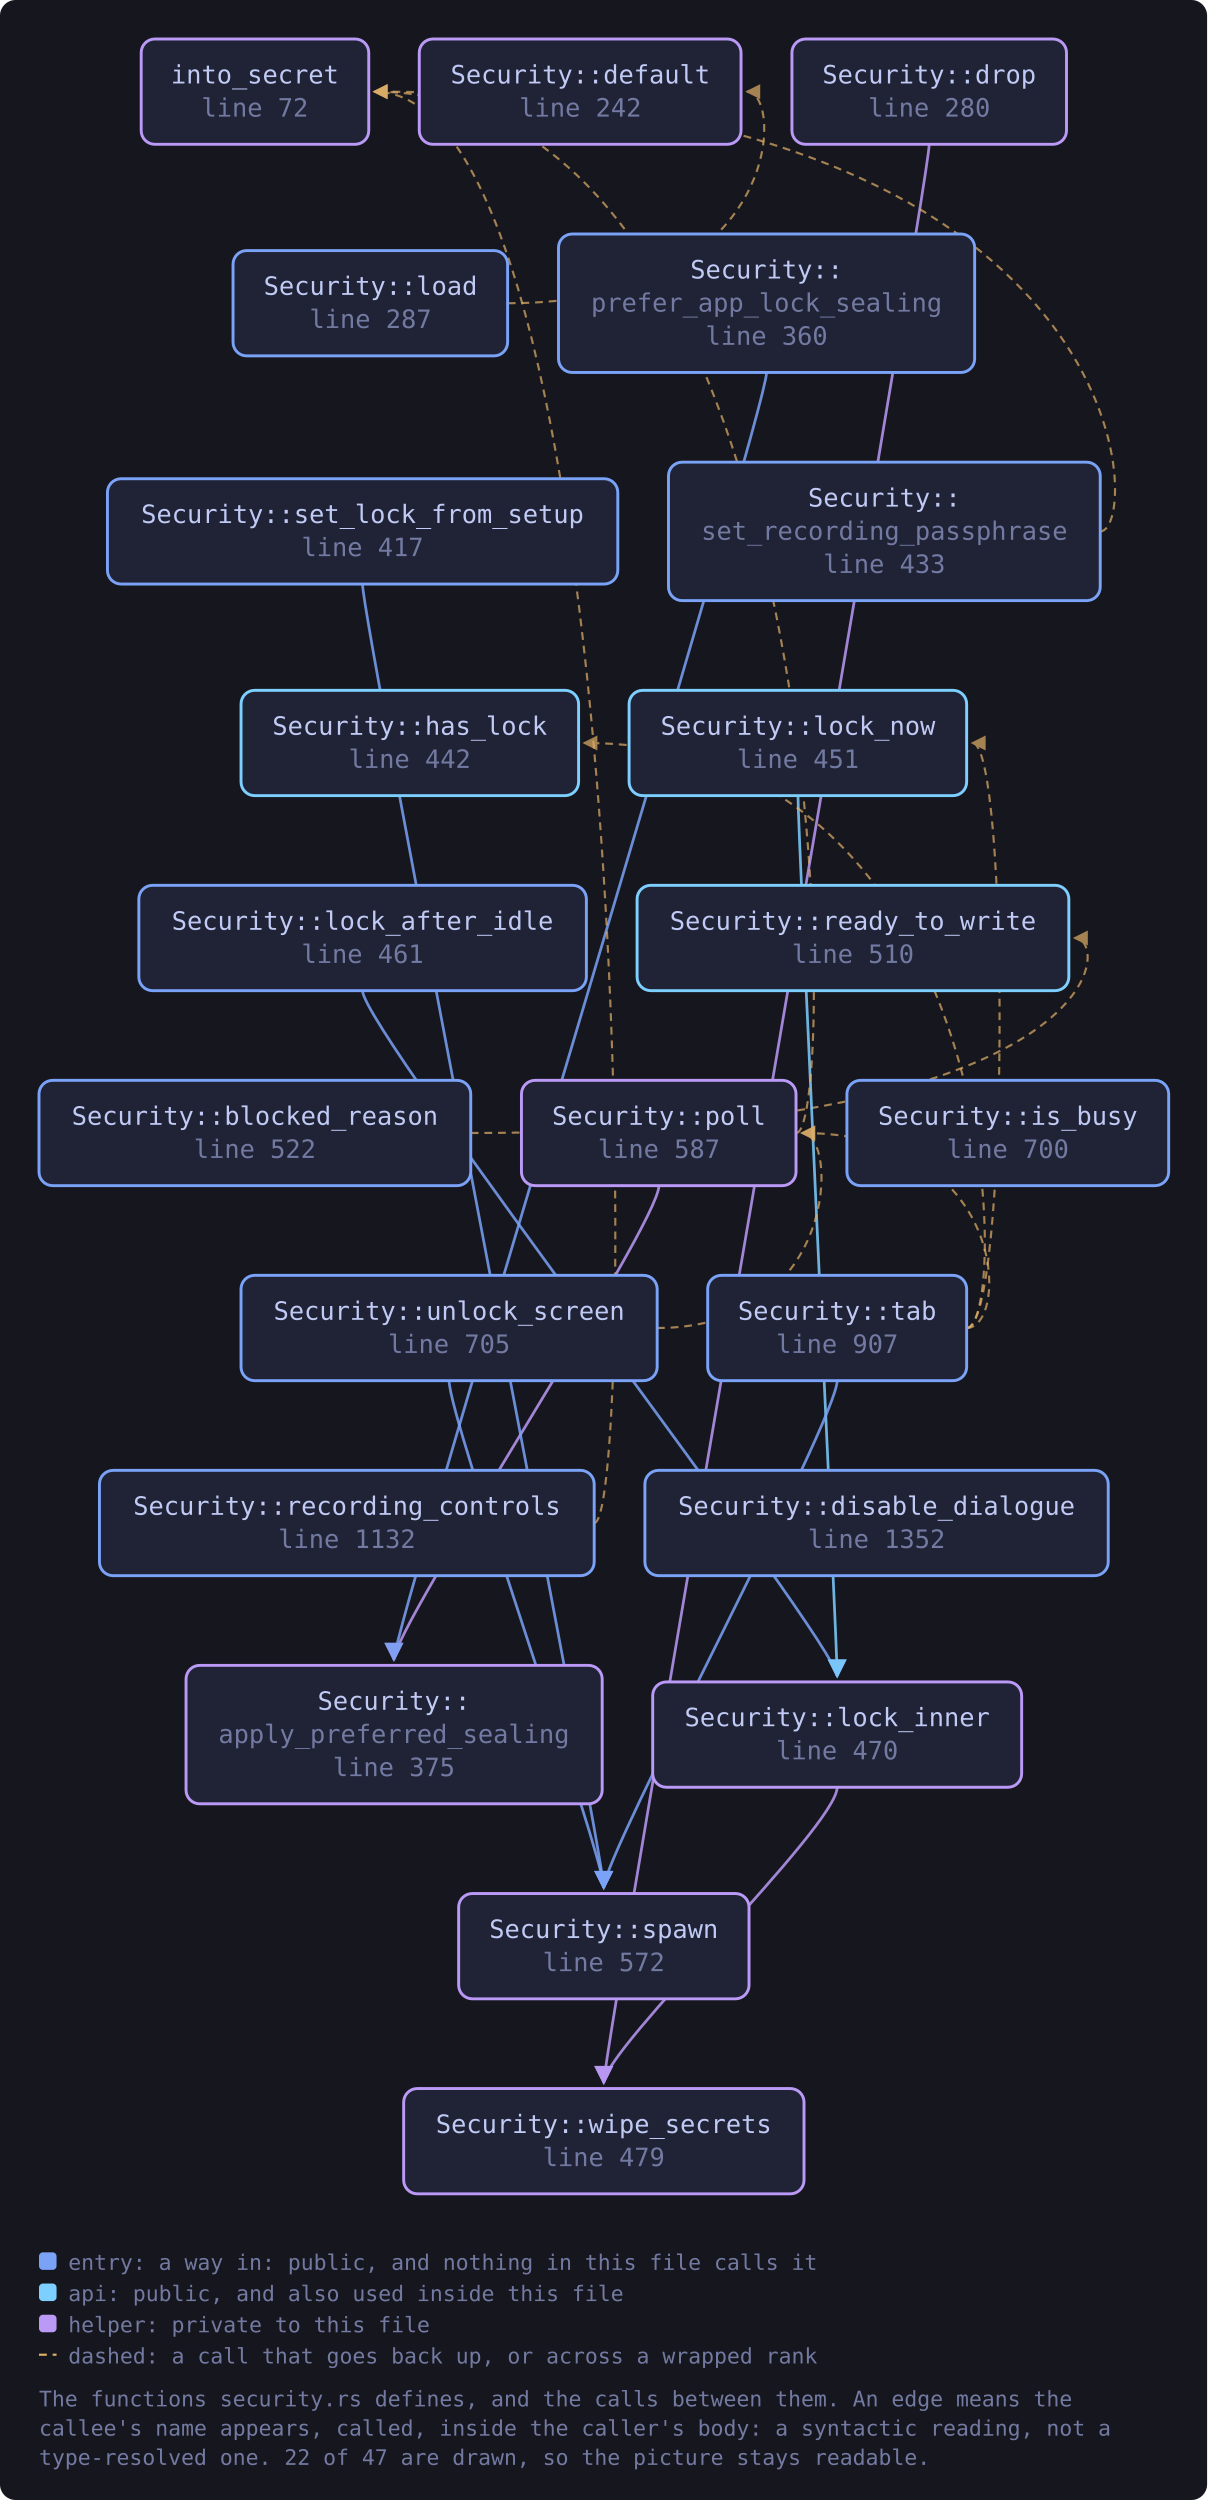
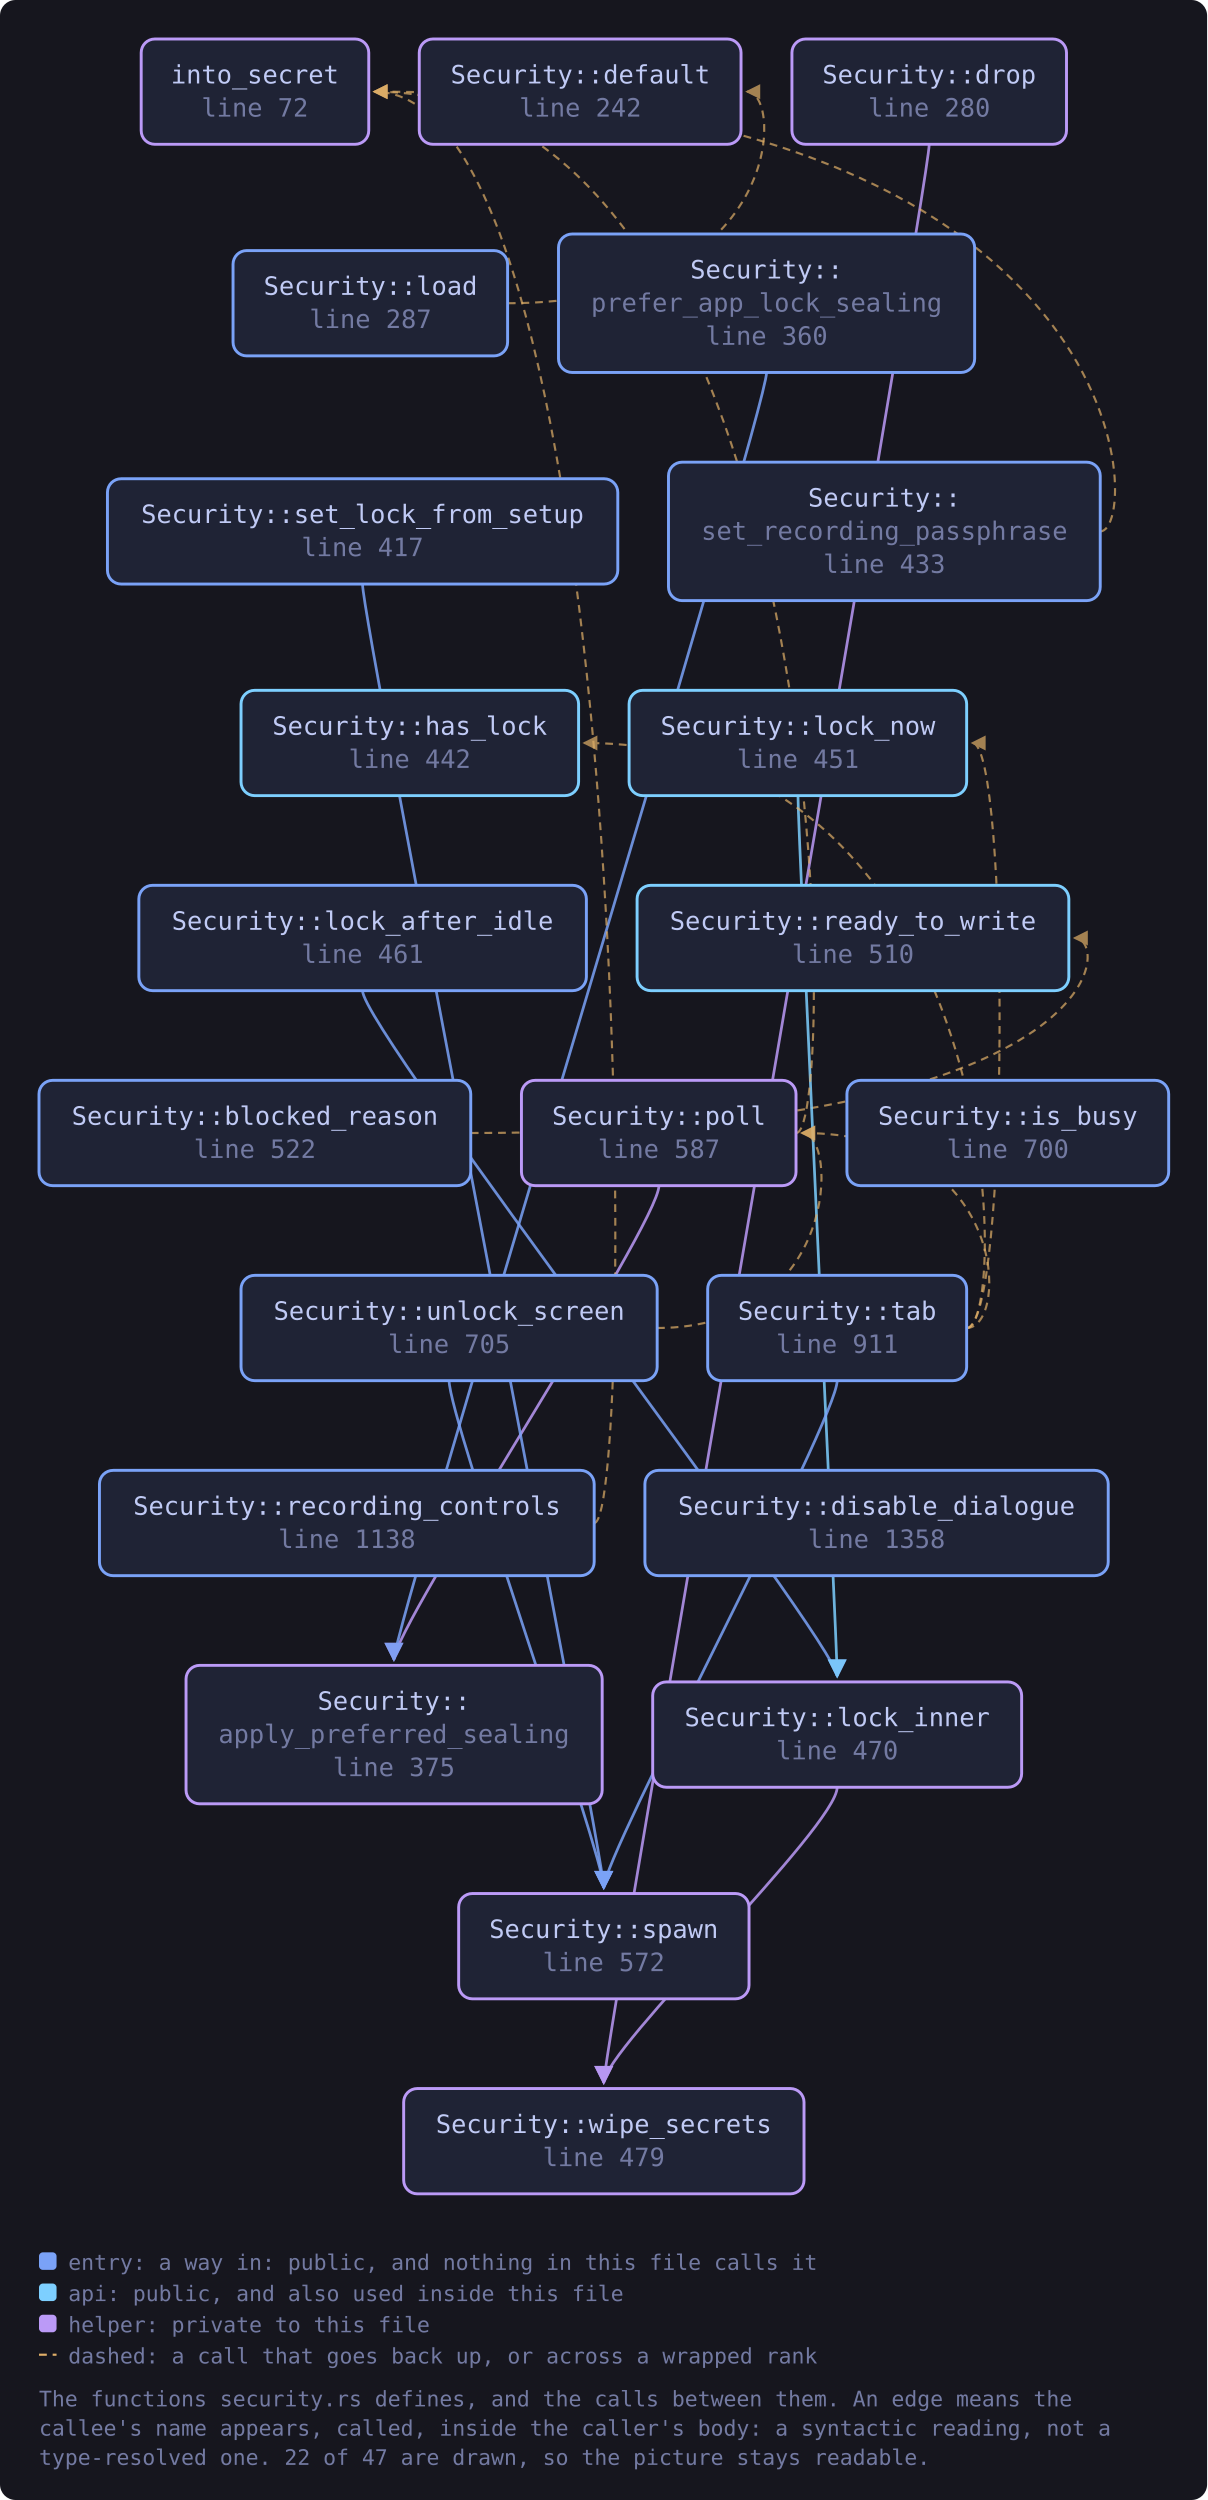
<svg xmlns="http://www.w3.org/2000/svg" viewBox="0 0 619 1282" width="619" height="1282" style="max-width:100%;height:auto" role="img" aria-label="flowchart">
  <defs>
    <marker id="a-muted" viewBox="0 0 8 8" refX="7" refY="4" markerWidth="7" markerHeight="7" orient="auto-start-reverse">
      <path d="M0 0 L8 4 L0 8 z" fill="var(--muted, #737aa2)" />
    </marker>
    <marker id="a-warn" viewBox="0 0 8 8" refX="7" refY="4" markerWidth="7" markerHeight="7" orient="auto-start-reverse">
      <path d="M0 0 L8 4 L0 8 z" fill="var(--warn, #e0af68)" />
    </marker>
    <marker id="a-accent" viewBox="0 0 8 8" refX="7" refY="4" markerWidth="7" markerHeight="7" orient="auto-start-reverse">
      <path d="M0 0 L8 4 L0 8 z" fill="var(--accent, #7aa2f7)" />
    </marker>
    <marker id="a-cyan" viewBox="0 0 8 8" refX="7" refY="4" markerWidth="7" markerHeight="7" orient="auto-start-reverse">
      <path d="M0 0 L8 4 L0 8 z" fill="var(--cyan, #7dcfff)" />
    </marker>
    <marker id="a-accent-2" viewBox="0 0 8 8" refX="7" refY="4" markerWidth="7" markerHeight="7" orient="auto-start-reverse">
      <path d="M0 0 L8 4 L0 8 z" fill="var(--accent-2, #bb9af7)" />
    </marker>
  </defs>
  <rect x="0" y="0" width="619" height="1282" fill="var(--bg-inset, #16161e)" rx="8" />
  <path d="M241.4 581.0 C 570.1 581.0, 570.1 481.0, 551.1 481.0" fill="none" stroke="var(--warn, #e0af68)" stroke-width="1.1" opacity="0.7" stroke-dasharray="4 3" marker-end="url(#a-warn)" />
  <path d="M476.5 74.0 C 476.5 94.0, 309.6 1051.0, 309.6 1068.0" fill="none" stroke="var(--accent-2, #bb9af7)" stroke-width="1.4" opacity="0.85" marker-end="url(#a-accent-2)" />
  <path d="M260.4 155.5 C 402.1 155.5, 402.1 47.0, 383.1 47.0" fill="none" stroke="var(--warn, #e0af68)" stroke-width="1.1" opacity="0.7" stroke-dasharray="4 3" marker-end="url(#a-warn)" />
  <path d="M185.9 508.0 C 185.9 528.0, 429.3 842.5, 429.3 859.5" fill="none" stroke="var(--accent, #7aa2f7)" stroke-width="1.4" opacity="0.85" marker-end="url(#a-accent)" />
  <path d="M429.3 916.5 C 429.3 936.5, 309.6 1051.0, 309.6 1068.0" fill="none" stroke="var(--accent-2, #bb9af7)" stroke-width="1.4" opacity="0.85" marker-end="url(#a-accent-2)" />
  <path d="M409.2 408.0 C 409.2 428.0, 429.3 842.5, 429.3 859.5" fill="none" stroke="var(--cyan, #7dcfff)" stroke-width="1.4" opacity="0.85" marker-end="url(#a-cyan)" />
  <path d="M337.9 608.0 C 337.9 628.0, 202.0 834.0, 202.0 851.0" fill="none" stroke="var(--accent-2, #bb9af7)" stroke-width="1.4" opacity="0.85" marker-end="url(#a-accent-2)" />
  <path d="M408.3 581.0 C 430.3 581.0, 430.3 47.0, 192.0 47.0" fill="none" stroke="var(--warn, #e0af68)" stroke-width="1.1" opacity="0.7" stroke-dasharray="4 3" marker-end="url(#a-warn)" />
  <path d="M393.1 191.0 C 393.1 211.0, 202.0 834.0, 202.0 851.0" fill="none" stroke="var(--accent, #7aa2f7)" stroke-width="1.4" opacity="0.85" marker-end="url(#a-accent)" />
  <path d="M304.7 781.0 C 326.7 781.0, 326.7 47.0, 192.0 47.0" fill="none" stroke="var(--warn, #e0af68)" stroke-width="1.1" opacity="0.7" stroke-dasharray="4 3" marker-end="url(#a-warn)" />
  <path d="M185.9 299.5 C 185.9 319.5, 309.6 951.0, 309.6 968.0" fill="none" stroke="var(--accent, #7aa2f7)" stroke-width="1.4" opacity="0.85" marker-end="url(#a-accent)" />
  <path d="M564.2 272.5 C 586.2 272.5, 586.2 47.0, 192.0 47.0" fill="none" stroke="var(--warn, #e0af68)" stroke-width="1.1" opacity="0.7" stroke-dasharray="4 3" marker-end="url(#a-warn)" />
  <path d="M495.7 681.0 C 517.7 681.0, 517.7 381.0, 299.6 381.0" fill="none" stroke="var(--warn, #e0af68)" stroke-width="1.1" opacity="0.7" stroke-dasharray="4 3" marker-end="url(#a-warn)" />
  <path d="M495.7 681.0 C 517.7 681.0, 517.7 381.0, 498.7 381.0" fill="none" stroke="var(--warn, #e0af68)" stroke-width="1.1" opacity="0.7" stroke-dasharray="4 3" marker-end="url(#a-warn)" />
  <path d="M495.7 681.0 C 517.7 681.0, 517.7 581.0, 411.3 581.0" fill="none" stroke="var(--warn, #e0af68)" stroke-width="1.1" opacity="0.7" stroke-dasharray="4 3" marker-end="url(#a-warn)" />
  <path d="M429.3 708.0 C 429.3 728.0, 309.6 951.0, 309.6 968.0" fill="none" stroke="var(--accent, #7aa2f7)" stroke-width="1.4" opacity="0.85" marker-end="url(#a-accent)" />
  <path d="M336.9 681.0 C 430.3 681.0, 430.3 581.0, 411.3 581.0" fill="none" stroke="var(--warn, #e0af68)" stroke-width="1.1" opacity="0.7" stroke-dasharray="4 3" marker-end="url(#a-warn)" />
  <path d="M230.3 708.0 C 230.3 728.0, 309.6 951.0, 309.6 968.0" fill="none" stroke="var(--accent, #7aa2f7)" stroke-width="1.4" opacity="0.85" marker-end="url(#a-accent)" />
  <a href="https://github.com/tilas01/veilvoice/blob/main/crates/veilvoice-gui/src/security.rs#L72" target="_blank" rel="noopener noreferrer">
    <rect x="72.4" y="20.0" width="116.7" height="54.0" rx="7" fill="var(--bg-soft, #1f2335)" stroke="var(--accent-2, #bb9af7)" stroke-width="1.5" />
    <text x="130.7" y="42.8" font-family="ui-monospace, SFMono-Regular, Menlo, Consolas, monospace" font-size="13" fill="var(--fg, #c0caf5)" text-anchor="middle">into_secret</text>
    <text x="130.7" y="59.8" font-family="ui-monospace, SFMono-Regular, Menlo, Consolas, monospace" font-size="13" fill="var(--muted, #737aa2)" text-anchor="middle">line 72</text>
  </a>
  <a href="https://github.com/tilas01/veilvoice/blob/main/crates/veilvoice-gui/src/security.rs#L242" target="_blank" rel="noopener noreferrer">
    <rect x="215.0" y="20.0" width="165.0" height="54.0" rx="7" fill="var(--bg-soft, #1f2335)" stroke="var(--accent-2, #bb9af7)" stroke-width="1.5" />
    <text x="297.6" y="42.8" font-family="ui-monospace, SFMono-Regular, Menlo, Consolas, monospace" font-size="13" fill="var(--fg, #c0caf5)" text-anchor="middle">Security::default</text>
    <text x="297.6" y="59.8" font-family="ui-monospace, SFMono-Regular, Menlo, Consolas, monospace" font-size="13" fill="var(--muted, #737aa2)" text-anchor="middle">line 242</text>
  </a>
  <a href="https://github.com/tilas01/veilvoice/blob/main/crates/veilvoice-gui/src/security.rs#L280" target="_blank" rel="noopener noreferrer">
    <rect x="406.1" y="20.0" width="140.8" height="54.0" rx="7" fill="var(--bg-soft, #1f2335)" stroke="var(--accent-2, #bb9af7)" stroke-width="1.5" />
    <text x="476.5" y="42.8" font-family="ui-monospace, SFMono-Regular, Menlo, Consolas, monospace" font-size="13" fill="var(--fg, #c0caf5)" text-anchor="middle">Security::drop</text>
    <text x="476.5" y="59.8" font-family="ui-monospace, SFMono-Regular, Menlo, Consolas, monospace" font-size="13" fill="var(--muted, #737aa2)" text-anchor="middle">line 280</text>
  </a>
  <a href="https://github.com/tilas01/veilvoice/blob/main/crates/veilvoice-gui/src/security.rs#L287" target="_blank" rel="noopener noreferrer">
    <rect x="119.5" y="128.5" width="140.8" height="54.0" rx="7" fill="var(--bg-soft, #1f2335)" stroke="var(--accent, #7aa2f7)" stroke-width="1.5" />
    <text x="190.0" y="151.2" font-family="ui-monospace, SFMono-Regular, Menlo, Consolas, monospace" font-size="13" fill="var(--fg, #c0caf5)" text-anchor="middle">Security::load</text>
    <text x="190.0" y="168.2" font-family="ui-monospace, SFMono-Regular, Menlo, Consolas, monospace" font-size="13" fill="var(--muted, #737aa2)" text-anchor="middle">line 287</text>
  </a>
  <a href="https://github.com/tilas01/veilvoice/blob/main/crates/veilvoice-gui/src/security.rs#L360" target="_blank" rel="noopener noreferrer">
    <rect x="286.4" y="120.0" width="213.4" height="71.0" rx="7" fill="var(--bg-soft, #1f2335)" stroke="var(--accent, #7aa2f7)" stroke-width="1.5" />
    <text x="393.1" y="142.8" font-family="ui-monospace, SFMono-Regular, Menlo, Consolas, monospace" font-size="13" fill="var(--fg, #c0caf5)" text-anchor="middle">Security::</text>
    <text x="393.1" y="159.8" font-family="ui-monospace, SFMono-Regular, Menlo, Consolas, monospace" font-size="13" fill="var(--muted, #737aa2)" text-anchor="middle">prefer_app_lock_sealing</text>
    <text x="393.1" y="176.8" font-family="ui-monospace, SFMono-Regular, Menlo, Consolas, monospace" font-size="13" fill="var(--muted, #737aa2)" text-anchor="middle">line 360</text>
  </a>
  <a href="https://github.com/tilas01/veilvoice/blob/main/crates/veilvoice-gui/src/security.rs#L375" target="_blank" rel="noopener noreferrer">
    <rect x="95.4" y="854.0" width="213.4" height="71.0" rx="7" fill="var(--bg-soft, #1f2335)" stroke="var(--accent-2, #bb9af7)" stroke-width="1.5" />
    <text x="202.0" y="876.8" font-family="ui-monospace, SFMono-Regular, Menlo, Consolas, monospace" font-size="13" fill="var(--fg, #c0caf5)" text-anchor="middle">Security::</text>
    <text x="202.0" y="893.8" font-family="ui-monospace, SFMono-Regular, Menlo, Consolas, monospace" font-size="13" fill="var(--muted, #737aa2)" text-anchor="middle">apply_preferred_sealing</text>
    <text x="202.0" y="910.8" font-family="ui-monospace, SFMono-Regular, Menlo, Consolas, monospace" font-size="13" fill="var(--muted, #737aa2)" text-anchor="middle">line 375</text>
  </a>
  <a href="https://github.com/tilas01/veilvoice/blob/main/crates/veilvoice-gui/src/security.rs#L417" target="_blank" rel="noopener noreferrer">
    <rect x="55.1" y="245.5" width="261.7" height="54.0" rx="7" fill="var(--bg-soft, #1f2335)" stroke="var(--accent, #7aa2f7)" stroke-width="1.5" />
    <text x="185.9" y="268.2" font-family="ui-monospace, SFMono-Regular, Menlo, Consolas, monospace" font-size="13" fill="var(--fg, #c0caf5)" text-anchor="middle">Security::set_lock_from_setup</text>
    <text x="185.9" y="285.2" font-family="ui-monospace, SFMono-Regular, Menlo, Consolas, monospace" font-size="13" fill="var(--muted, #737aa2)" text-anchor="middle">line 417</text>
  </a>
  <a href="https://github.com/tilas01/veilvoice/blob/main/crates/veilvoice-gui/src/security.rs#L433" target="_blank" rel="noopener noreferrer">
    <rect x="342.8" y="237.0" width="221.4" height="71.0" rx="7" fill="var(--bg-soft, #1f2335)" stroke="var(--accent, #7aa2f7)" stroke-width="1.5" />
    <text x="453.5" y="259.8" font-family="ui-monospace, SFMono-Regular, Menlo, Consolas, monospace" font-size="13" fill="var(--fg, #c0caf5)" text-anchor="middle">Security::</text>
    <text x="453.5" y="276.8" font-family="ui-monospace, SFMono-Regular, Menlo, Consolas, monospace" font-size="13" fill="var(--muted, #737aa2)" text-anchor="middle">set_recording_passphrase</text>
    <text x="453.5" y="293.8" font-family="ui-monospace, SFMono-Regular, Menlo, Consolas, monospace" font-size="13" fill="var(--muted, #737aa2)" text-anchor="middle">line 433</text>
  </a>
  <a href="https://github.com/tilas01/veilvoice/blob/main/crates/veilvoice-gui/src/security.rs#L442" target="_blank" rel="noopener noreferrer">
    <rect x="123.6" y="354.0" width="173.1" height="54.0" rx="7" fill="var(--bg-soft, #1f2335)" stroke="var(--cyan, #7dcfff)" stroke-width="1.5" />
    <text x="210.1" y="376.8" font-family="ui-monospace, SFMono-Regular, Menlo, Consolas, monospace" font-size="13" fill="var(--fg, #c0caf5)" text-anchor="middle">Security::has_lock</text>
    <text x="210.1" y="393.8" font-family="ui-monospace, SFMono-Regular, Menlo, Consolas, monospace" font-size="13" fill="var(--muted, #737aa2)" text-anchor="middle">line 442</text>
  </a>
  <a href="https://github.com/tilas01/veilvoice/blob/main/crates/veilvoice-gui/src/security.rs#L451" target="_blank" rel="noopener noreferrer">
    <rect x="322.6" y="354.0" width="173.1" height="54.0" rx="7" fill="var(--bg-soft, #1f2335)" stroke="var(--cyan, #7dcfff)" stroke-width="1.5" />
    <text x="409.2" y="376.8" font-family="ui-monospace, SFMono-Regular, Menlo, Consolas, monospace" font-size="13" fill="var(--fg, #c0caf5)" text-anchor="middle">Security::lock_now</text>
    <text x="409.2" y="393.8" font-family="ui-monospace, SFMono-Regular, Menlo, Consolas, monospace" font-size="13" fill="var(--muted, #737aa2)" text-anchor="middle">line 451</text>
  </a>
  <a href="https://github.com/tilas01/veilvoice/blob/main/crates/veilvoice-gui/src/security.rs#L461" target="_blank" rel="noopener noreferrer">
    <rect x="71.2" y="454.0" width="229.5" height="54.0" rx="7" fill="var(--bg-soft, #1f2335)" stroke="var(--accent, #7aa2f7)" stroke-width="1.5" />
    <text x="185.9" y="476.8" font-family="ui-monospace, SFMono-Regular, Menlo, Consolas, monospace" font-size="13" fill="var(--fg, #c0caf5)" text-anchor="middle">Security::lock_after_idle</text>
    <text x="185.9" y="493.8" font-family="ui-monospace, SFMono-Regular, Menlo, Consolas, monospace" font-size="13" fill="var(--muted, #737aa2)" text-anchor="middle">line 461</text>
  </a>
  <a href="https://github.com/tilas01/veilvoice/blob/main/crates/veilvoice-gui/src/security.rs#L470" target="_blank" rel="noopener noreferrer">
    <rect x="334.7" y="862.5" width="189.2" height="54.0" rx="7" fill="var(--bg-soft, #1f2335)" stroke="var(--accent-2, #bb9af7)" stroke-width="1.5" />
    <text x="429.3" y="885.2" font-family="ui-monospace, SFMono-Regular, Menlo, Consolas, monospace" font-size="13" fill="var(--fg, #c0caf5)" text-anchor="middle">Security::lock_inner</text>
    <text x="429.3" y="902.2" font-family="ui-monospace, SFMono-Regular, Menlo, Consolas, monospace" font-size="13" fill="var(--muted, #737aa2)" text-anchor="middle">line 470</text>
  </a>
  <a href="https://github.com/tilas01/veilvoice/blob/main/crates/veilvoice-gui/src/security.rs#L479" target="_blank" rel="noopener noreferrer">
    <rect x="207.0" y="1071.0" width="205.3" height="54.0" rx="7" fill="var(--bg-soft, #1f2335)" stroke="var(--accent-2, #bb9af7)" stroke-width="1.5" />
    <text x="309.6" y="1093.8" font-family="ui-monospace, SFMono-Regular, Menlo, Consolas, monospace" font-size="13" fill="var(--fg, #c0caf5)" text-anchor="middle">Security::wipe_secrets</text>
    <text x="309.6" y="1110.8" font-family="ui-monospace, SFMono-Regular, Menlo, Consolas, monospace" font-size="13" fill="var(--muted, #737aa2)" text-anchor="middle">line 479</text>
  </a>
  <a href="https://github.com/tilas01/veilvoice/blob/main/crates/veilvoice-gui/src/security.rs#L510" target="_blank" rel="noopener noreferrer">
    <rect x="326.7" y="454.0" width="221.4" height="54.0" rx="7" fill="var(--bg-soft, #1f2335)" stroke="var(--cyan, #7dcfff)" stroke-width="1.5" />
    <text x="437.4" y="476.8" font-family="ui-monospace, SFMono-Regular, Menlo, Consolas, monospace" font-size="13" fill="var(--fg, #c0caf5)" text-anchor="middle">Security::ready_to_write</text>
    <text x="437.4" y="493.8" font-family="ui-monospace, SFMono-Regular, Menlo, Consolas, monospace" font-size="13" fill="var(--muted, #737aa2)" text-anchor="middle">line 510</text>
  </a>
  <a href="https://github.com/tilas01/veilvoice/blob/main/crates/veilvoice-gui/src/security.rs#L522" target="_blank" rel="noopener noreferrer">
    <rect x="20.0" y="554.0" width="221.4" height="54.0" rx="7" fill="var(--bg-soft, #1f2335)" stroke="var(--accent, #7aa2f7)" stroke-width="1.5" />
    <text x="130.7" y="576.8" font-family="ui-monospace, SFMono-Regular, Menlo, Consolas, monospace" font-size="13" fill="var(--fg, #c0caf5)" text-anchor="middle">Security::blocked_reason</text>
    <text x="130.7" y="593.8" font-family="ui-monospace, SFMono-Regular, Menlo, Consolas, monospace" font-size="13" fill="var(--muted, #737aa2)" text-anchor="middle">line 522</text>
  </a>
  <a href="https://github.com/tilas01/veilvoice/blob/main/crates/veilvoice-gui/src/security.rs#L572" target="_blank" rel="noopener noreferrer">
    <rect x="235.2" y="971.0" width="148.9" height="54.0" rx="7" fill="var(--bg-soft, #1f2335)" stroke="var(--accent-2, #bb9af7)" stroke-width="1.5" />
    <text x="309.6" y="993.8" font-family="ui-monospace, SFMono-Regular, Menlo, Consolas, monospace" font-size="13" fill="var(--fg, #c0caf5)" text-anchor="middle">Security::spawn</text>
    <text x="309.6" y="1010.8" font-family="ui-monospace, SFMono-Regular, Menlo, Consolas, monospace" font-size="13" fill="var(--muted, #737aa2)" text-anchor="middle">line 572</text>
  </a>
  <a href="https://github.com/tilas01/veilvoice/blob/main/crates/veilvoice-gui/src/security.rs#L587" target="_blank" rel="noopener noreferrer">
    <rect x="267.4" y="554.0" width="140.8" height="54.0" rx="7" fill="var(--bg-soft, #1f2335)" stroke="var(--accent-2, #bb9af7)" stroke-width="1.5" />
    <text x="337.9" y="576.8" font-family="ui-monospace, SFMono-Regular, Menlo, Consolas, monospace" font-size="13" fill="var(--fg, #c0caf5)" text-anchor="middle">Security::poll</text>
    <text x="337.9" y="593.8" font-family="ui-monospace, SFMono-Regular, Menlo, Consolas, monospace" font-size="13" fill="var(--muted, #737aa2)" text-anchor="middle">line 587</text>
  </a>
  <a href="https://github.com/tilas01/veilvoice/blob/main/crates/veilvoice-gui/src/security.rs#L700" target="_blank" rel="noopener noreferrer">
    <rect x="434.3" y="554.0" width="165.0" height="54.0" rx="7" fill="var(--bg-soft, #1f2335)" stroke="var(--accent, #7aa2f7)" stroke-width="1.5" />
    <text x="516.8" y="576.8" font-family="ui-monospace, SFMono-Regular, Menlo, Consolas, monospace" font-size="13" fill="var(--fg, #c0caf5)" text-anchor="middle">Security::is_busy</text>
    <text x="516.8" y="593.8" font-family="ui-monospace, SFMono-Regular, Menlo, Consolas, monospace" font-size="13" fill="var(--muted, #737aa2)" text-anchor="middle">line 700</text>
  </a>
  <a href="https://github.com/tilas01/veilvoice/blob/main/crates/veilvoice-gui/src/security.rs#L705" target="_blank" rel="noopener noreferrer">
    <rect x="123.6" y="654.0" width="213.4" height="54.0" rx="7" fill="var(--bg-soft, #1f2335)" stroke="var(--accent, #7aa2f7)" stroke-width="1.5" />
    <text x="230.3" y="676.8" font-family="ui-monospace, SFMono-Regular, Menlo, Consolas, monospace" font-size="13" fill="var(--fg, #c0caf5)" text-anchor="middle">Security::unlock_screen</text>
    <text x="230.3" y="693.8" font-family="ui-monospace, SFMono-Regular, Menlo, Consolas, monospace" font-size="13" fill="var(--muted, #737aa2)" text-anchor="middle">line 705</text>
  </a>
-   <a href="https://github.com/tilas01/veilvoice/blob/main/crates/veilvoice-gui/src/security.rs#L907" target="_blank" rel="noopener noreferrer">
+   <a href="https://github.com/tilas01/veilvoice/blob/main/crates/veilvoice-gui/src/security.rs#L911" target="_blank" rel="noopener noreferrer">
    <rect x="362.9" y="654.0" width="132.8" height="54.0" rx="7" fill="var(--bg-soft, #1f2335)" stroke="var(--accent, #7aa2f7)" stroke-width="1.5" />
    <text x="429.3" y="676.8" font-family="ui-monospace, SFMono-Regular, Menlo, Consolas, monospace" font-size="13" fill="var(--fg, #c0caf5)" text-anchor="middle">Security::tab</text>
-     <text x="429.3" y="693.8" font-family="ui-monospace, SFMono-Regular, Menlo, Consolas, monospace" font-size="13" fill="var(--muted, #737aa2)" text-anchor="middle">line 907</text>
+     <text x="429.3" y="693.8" font-family="ui-monospace, SFMono-Regular, Menlo, Consolas, monospace" font-size="13" fill="var(--muted, #737aa2)" text-anchor="middle">line 911</text>
  </a>
-   <a href="https://github.com/tilas01/veilvoice/blob/main/crates/veilvoice-gui/src/security.rs#L1132" target="_blank" rel="noopener noreferrer">
+   <a href="https://github.com/tilas01/veilvoice/blob/main/crates/veilvoice-gui/src/security.rs#L1138" target="_blank" rel="noopener noreferrer">
    <rect x="51.0" y="754.0" width="253.7" height="54.0" rx="7" fill="var(--bg-soft, #1f2335)" stroke="var(--accent, #7aa2f7)" stroke-width="1.5" />
    <text x="177.9" y="776.8" font-family="ui-monospace, SFMono-Regular, Menlo, Consolas, monospace" font-size="13" fill="var(--fg, #c0caf5)" text-anchor="middle">Security::recording_controls</text>
-     <text x="177.9" y="793.8" font-family="ui-monospace, SFMono-Regular, Menlo, Consolas, monospace" font-size="13" fill="var(--muted, #737aa2)" text-anchor="middle">line 1132</text>
+     <text x="177.9" y="793.8" font-family="ui-monospace, SFMono-Regular, Menlo, Consolas, monospace" font-size="13" fill="var(--muted, #737aa2)" text-anchor="middle">line 1138</text>
  </a>
-   <a href="https://github.com/tilas01/veilvoice/blob/main/crates/veilvoice-gui/src/security.rs#L1352" target="_blank" rel="noopener noreferrer">
+   <a href="https://github.com/tilas01/veilvoice/blob/main/crates/veilvoice-gui/src/security.rs#L1358" target="_blank" rel="noopener noreferrer">
    <rect x="330.7" y="754.0" width="237.6" height="54.0" rx="7" fill="var(--bg-soft, #1f2335)" stroke="var(--accent, #7aa2f7)" stroke-width="1.5" />
    <text x="449.5" y="776.8" font-family="ui-monospace, SFMono-Regular, Menlo, Consolas, monospace" font-size="13" fill="var(--fg, #c0caf5)" text-anchor="middle">Security::disable_dialogue</text>
-     <text x="449.5" y="793.8" font-family="ui-monospace, SFMono-Regular, Menlo, Consolas, monospace" font-size="13" fill="var(--muted, #737aa2)" text-anchor="middle">line 1352</text>
+     <text x="449.5" y="793.8" font-family="ui-monospace, SFMono-Regular, Menlo, Consolas, monospace" font-size="13" fill="var(--muted, #737aa2)" text-anchor="middle">line 1358</text>
  </a>
  <rect x="20.0" y="1155.0" width="9" height="9" rx="2" fill="var(--accent, #7aa2f7)" />
  <text x="35.0" y="1164.0" font-family="ui-monospace, SFMono-Regular, Menlo, Consolas, monospace" font-size="11" fill="var(--muted, #737aa2)">entry: a way in: public, and nothing in this file calls it</text>
  <rect x="20.0" y="1171.0" width="9" height="9" rx="2" fill="var(--cyan, #7dcfff)" />
  <text x="35.0" y="1180.0" font-family="ui-monospace, SFMono-Regular, Menlo, Consolas, monospace" font-size="11" fill="var(--muted, #737aa2)">api: public, and also used inside this file</text>
  <rect x="20.0" y="1187.0" width="9" height="9" rx="2" fill="var(--accent-2, #bb9af7)" />
  <text x="35.0" y="1196.0" font-family="ui-monospace, SFMono-Regular, Menlo, Consolas, monospace" font-size="11" fill="var(--muted, #737aa2)">helper: private to this file</text>
  <path d="M20.0 1207.5 L29.0 1207.5" stroke="var(--warn, #e0af68)" stroke-width="1.1" stroke-dasharray="4 3" />
  <text x="35.0" y="1212.0" font-family="ui-monospace, SFMono-Regular, Menlo, Consolas, monospace" font-size="11" fill="var(--muted, #737aa2)">dashed: a call that goes back up, or across a wrapped rank</text>
  <text x="20.0" y="1234.0" font-family="ui-monospace, SFMono-Regular, Menlo, Consolas, monospace" font-size="11" fill="var(--muted, #737aa2)">The functions security.rs defines, and the calls between them. An edge means the</text>
  <text x="20.0" y="1249.0" font-family="ui-monospace, SFMono-Regular, Menlo, Consolas, monospace" font-size="11" fill="var(--muted, #737aa2)">callee's name appears, called, inside the caller's body: a syntactic reading, not a</text>
  <text x="20.0" y="1264.0" font-family="ui-monospace, SFMono-Regular, Menlo, Consolas, monospace" font-size="11" fill="var(--muted, #737aa2)">type-resolved one. 22 of 47 are drawn, so the picture stays readable.</text>
</svg>
